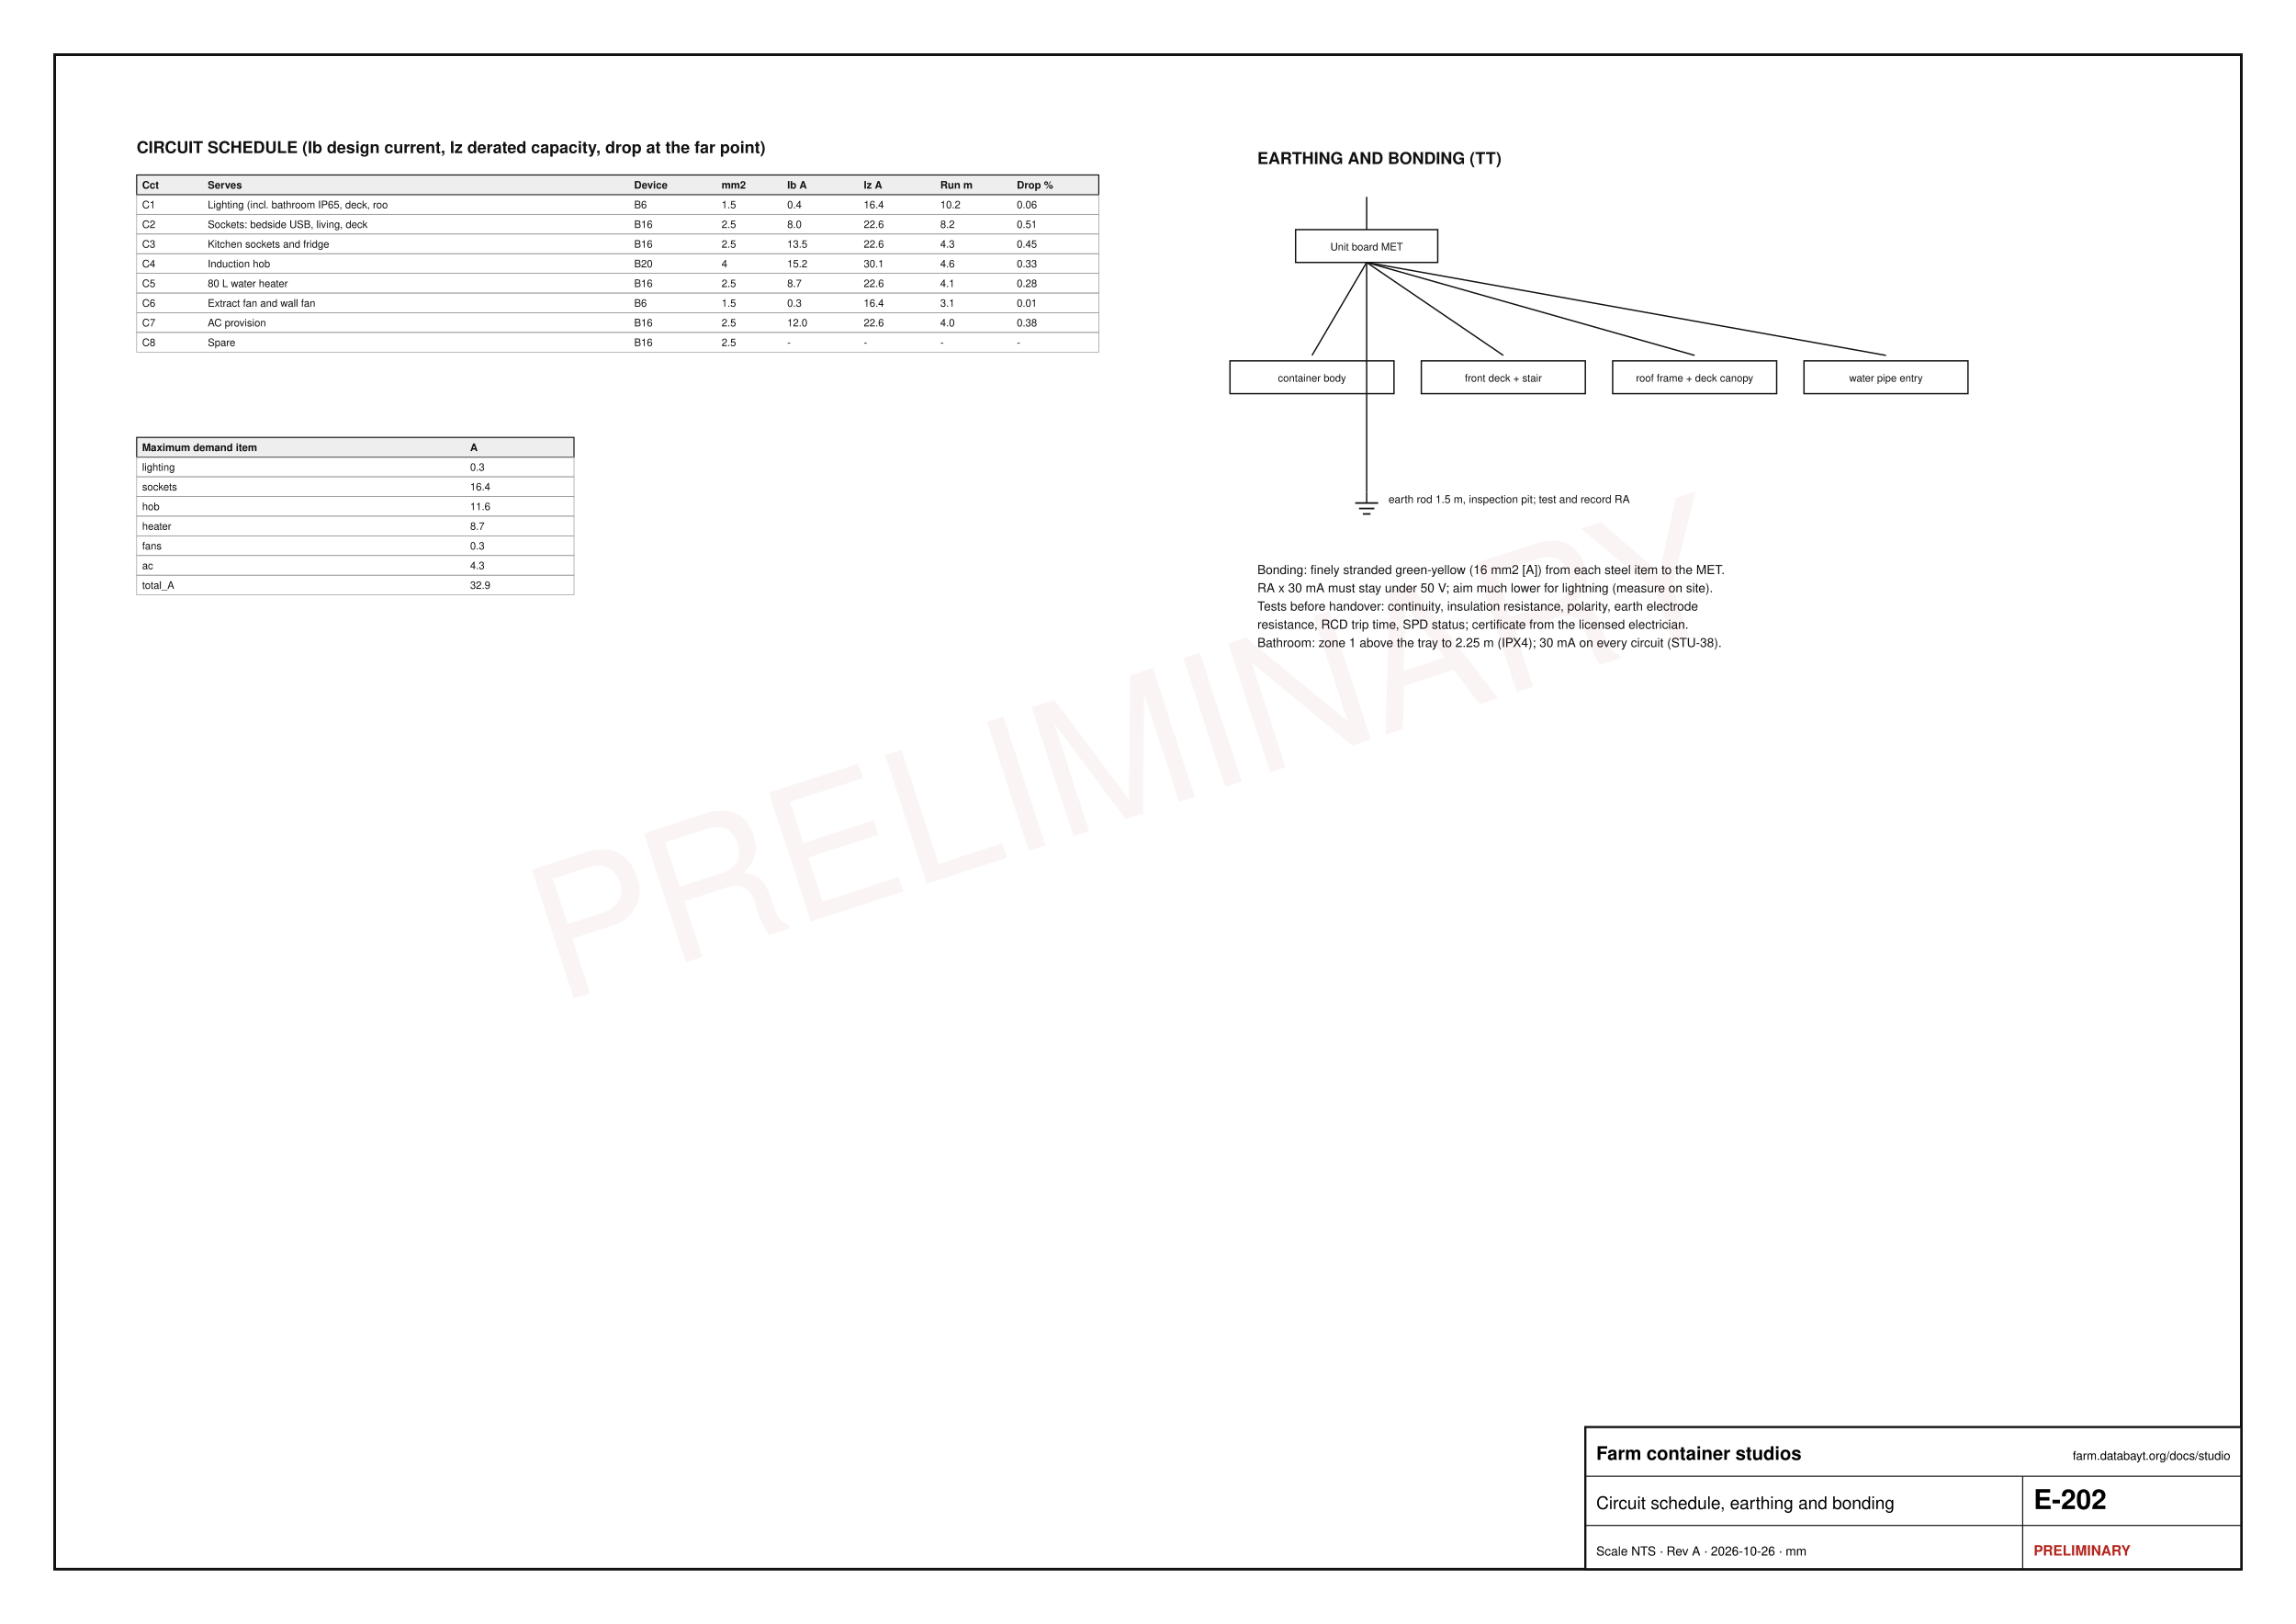
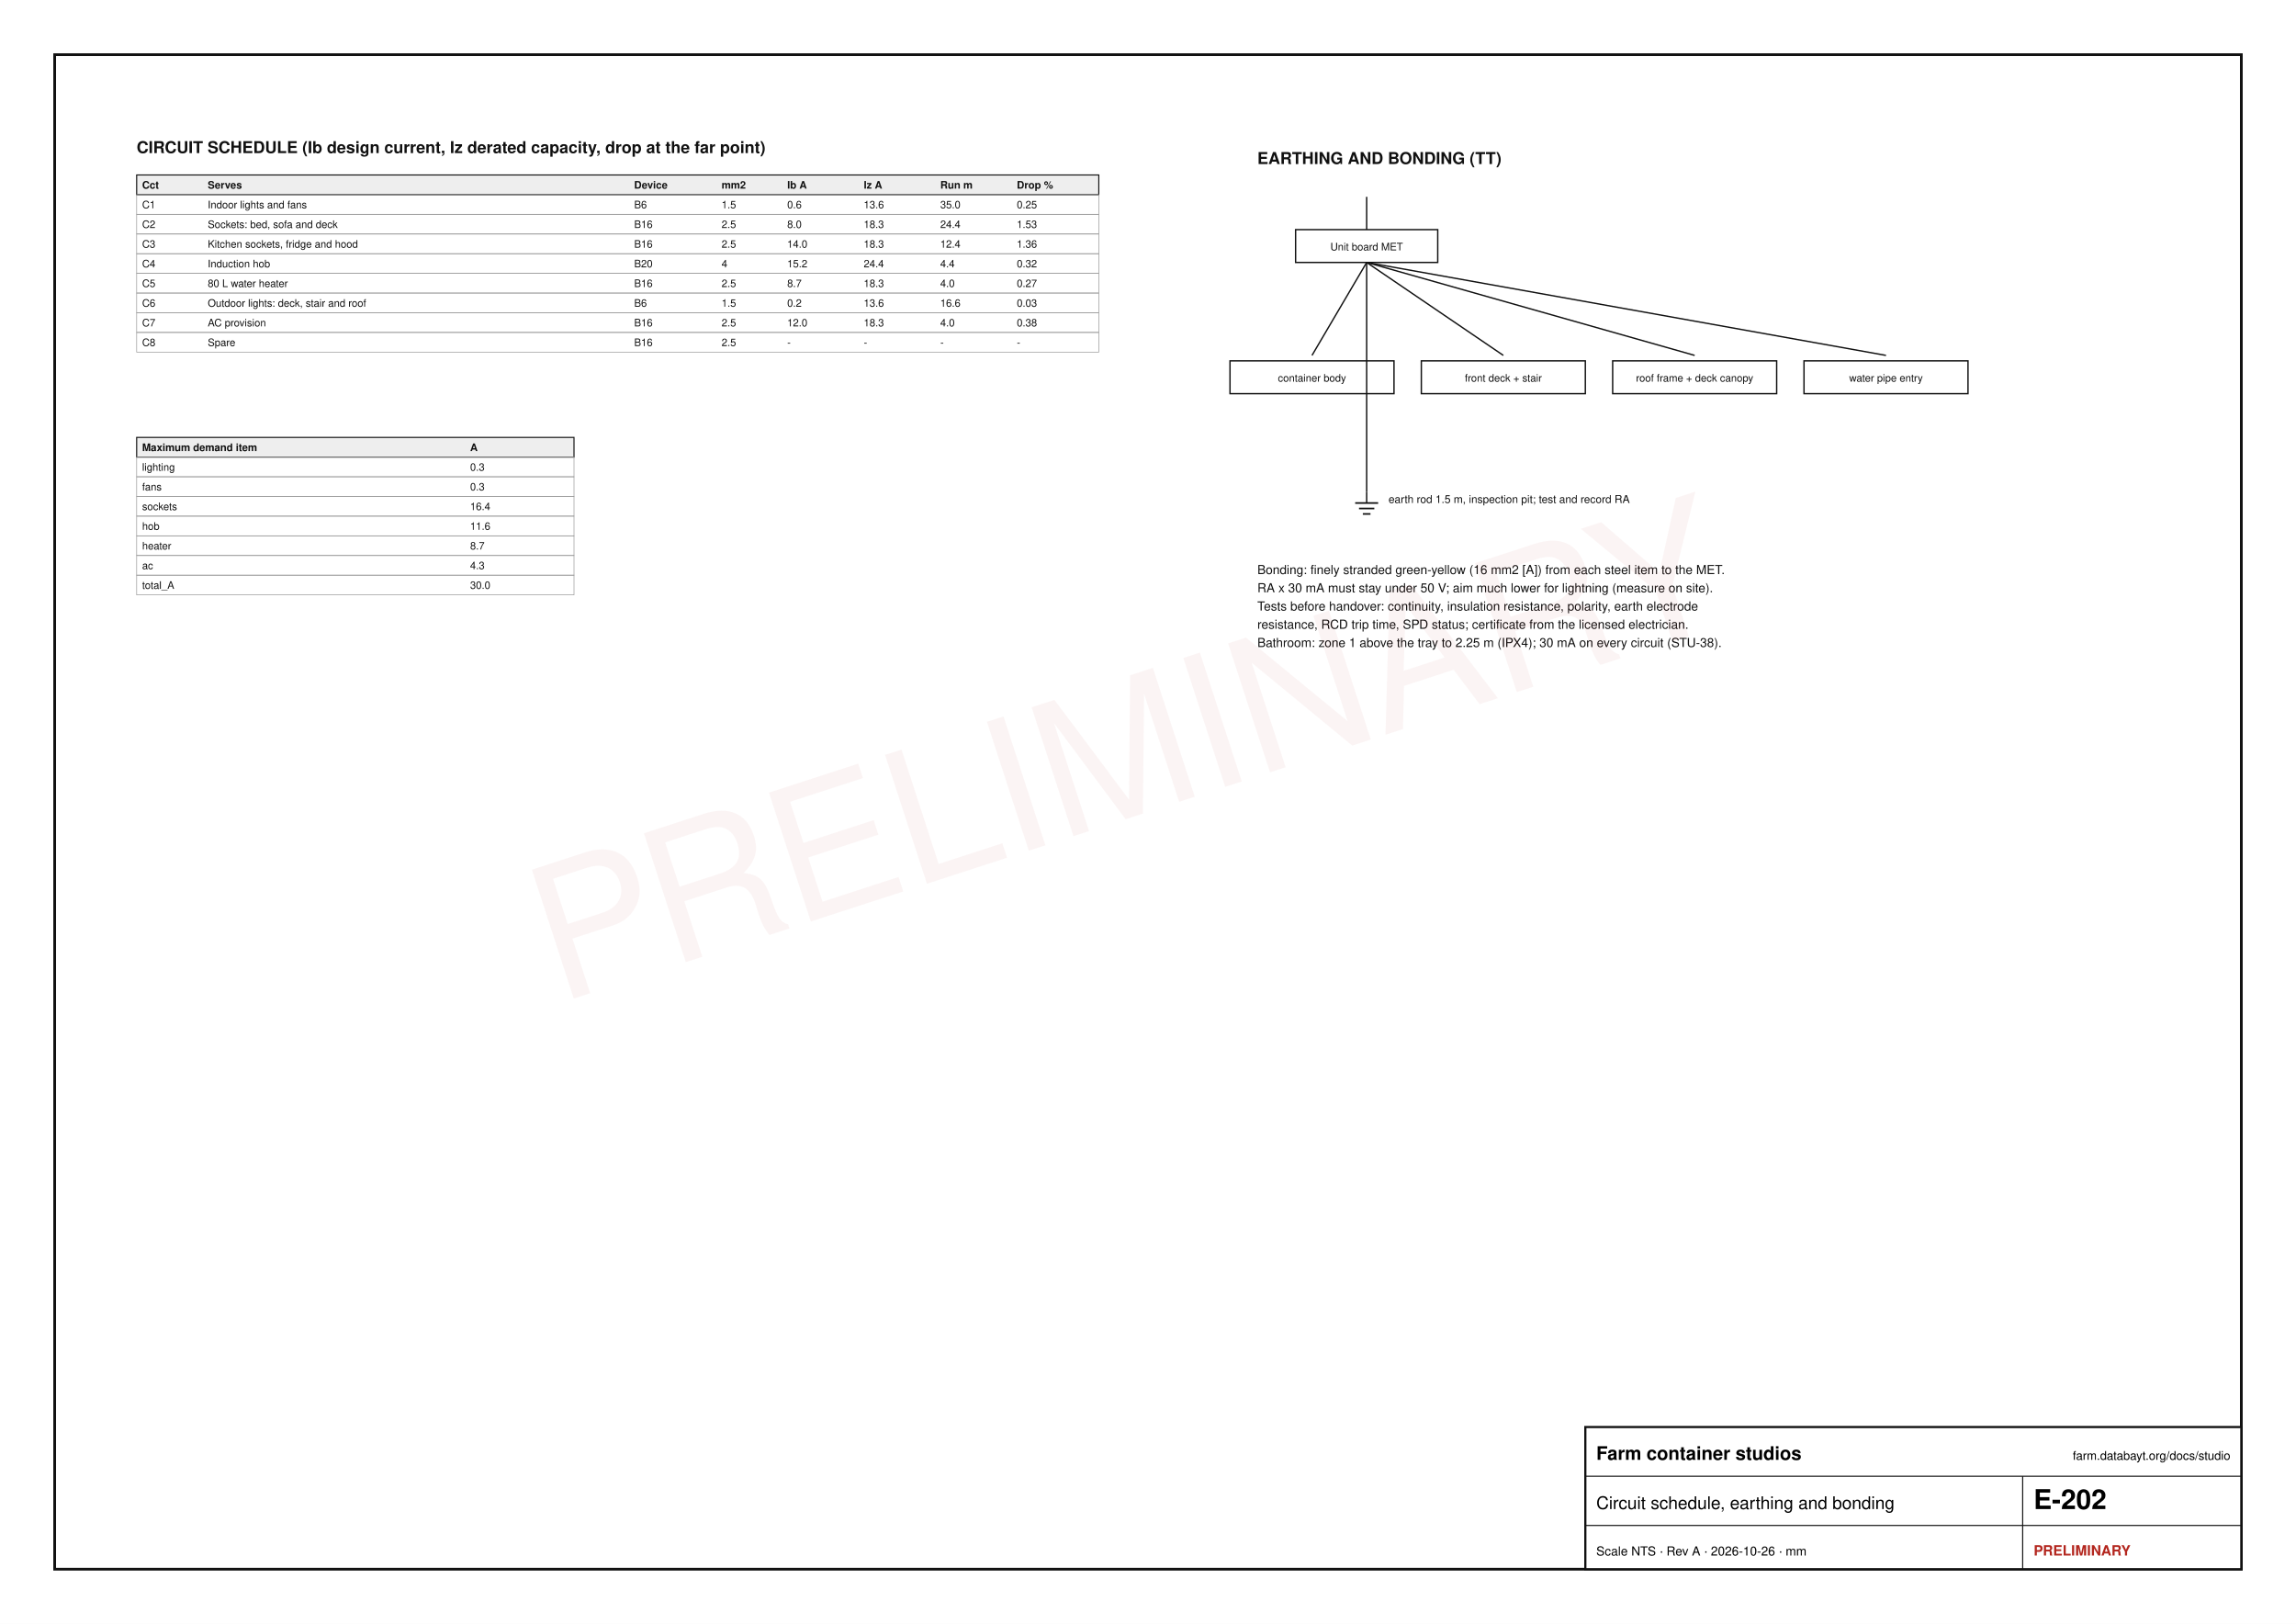
<svg xmlns="http://www.w3.org/2000/svg" width="420mm" height="297mm" viewBox="0 0 420 297" font-family="Helvetica, Arial, sans-serif">
  <rect x="0" y="0" width="420" height="297" fill="#fff" />
  <rect x="10" y="10" width="400" height="277" fill="none" stroke="#111" stroke-width="0.5" />
  <text x="25" y="28" font-size="3" text-anchor="start" font-weight="bold" fill="#111">CIRCUIT SCHEDULE (Ib design current, Iz derated capacity, drop at the far point)</text>
  <rect x="25" y="32" width="176" height="3.6" fill="#eee" stroke="#111" stroke-width="0.2" />
  <text x="26" y="34.5" font-size="1.9" text-anchor="start" font-weight="bold" fill="#111">Cct</text>
  <text x="38" y="34.5" font-size="1.9" text-anchor="start" font-weight="bold" fill="#111">Serves</text>
  <text x="116" y="34.5" font-size="1.9" text-anchor="start" font-weight="bold" fill="#111">Device</text>
  <text x="132" y="34.5" font-size="1.9" text-anchor="start" font-weight="bold" fill="#111">mm2</text>
  <text x="144" y="34.5" font-size="1.9" text-anchor="start" font-weight="bold" fill="#111">Ib A</text>
  <text x="158" y="34.5" font-size="1.9" text-anchor="start" font-weight="bold" fill="#111">Iz A</text>
  <text x="172" y="34.5" font-size="1.9" text-anchor="start" font-weight="bold" fill="#111">Run m</text>
  <text x="186" y="34.5" font-size="1.9" text-anchor="start" font-weight="bold" fill="#111">Drop %</text>
  <rect x="25" y="35.6" width="176" height="3.6" fill="none" stroke="#999" stroke-width="0.12" />
  <text x="26" y="38.1" font-size="1.9" text-anchor="start" font-weight="normal" fill="#111">C1</text>
-   <text x="38" y="38.1" font-size="1.9" text-anchor="start" font-weight="normal" fill="#111">Lighting (incl. bathroom IP65, deck, roo</text>
+   <text x="38" y="38.1" font-size="1.9" text-anchor="start" font-weight="normal" fill="#111">Indoor lights and fans</text>
  <text x="116" y="38.1" font-size="1.9" text-anchor="start" font-weight="normal" fill="#111">B6</text>
  <text x="132" y="38.1" font-size="1.9" text-anchor="start" font-weight="normal" fill="#111">1.5</text>
-   <text x="144" y="38.1" font-size="1.9" text-anchor="start" font-weight="normal" fill="#111">0.4</text>
-   <text x="158" y="38.1" font-size="1.9" text-anchor="start" font-weight="normal" fill="#111">16.4</text>
-   <text x="172" y="38.1" font-size="1.9" text-anchor="start" font-weight="normal" fill="#111">10.2</text>
-   <text x="186" y="38.1" font-size="1.9" text-anchor="start" font-weight="normal" fill="#111">0.06</text>
+   <text x="144" y="38.1" font-size="1.9" text-anchor="start" font-weight="normal" fill="#111">0.6</text>
+   <text x="158" y="38.1" font-size="1.9" text-anchor="start" font-weight="normal" fill="#111">13.6</text>
+   <text x="172" y="38.1" font-size="1.9" text-anchor="start" font-weight="normal" fill="#111">35.0</text>
+   <text x="186" y="38.1" font-size="1.9" text-anchor="start" font-weight="normal" fill="#111">0.25</text>
  <rect x="25" y="39.2" width="176" height="3.6" fill="none" stroke="#999" stroke-width="0.12" />
  <text x="26" y="41.7" font-size="1.9" text-anchor="start" font-weight="normal" fill="#111">C2</text>
-   <text x="38" y="41.7" font-size="1.9" text-anchor="start" font-weight="normal" fill="#111">Sockets: bedside USB, living, deck</text>
+   <text x="38" y="41.7" font-size="1.9" text-anchor="start" font-weight="normal" fill="#111">Sockets: bed, sofa and deck</text>
  <text x="116" y="41.7" font-size="1.9" text-anchor="start" font-weight="normal" fill="#111">B16</text>
  <text x="132" y="41.7" font-size="1.9" text-anchor="start" font-weight="normal" fill="#111">2.5</text>
  <text x="144" y="41.7" font-size="1.9" text-anchor="start" font-weight="normal" fill="#111">8.0</text>
-   <text x="158" y="41.7" font-size="1.9" text-anchor="start" font-weight="normal" fill="#111">22.6</text>
-   <text x="172" y="41.7" font-size="1.9" text-anchor="start" font-weight="normal" fill="#111">8.2</text>
-   <text x="186" y="41.7" font-size="1.9" text-anchor="start" font-weight="normal" fill="#111">0.51</text>
+   <text x="158" y="41.7" font-size="1.9" text-anchor="start" font-weight="normal" fill="#111">18.3</text>
+   <text x="172" y="41.7" font-size="1.9" text-anchor="start" font-weight="normal" fill="#111">24.4</text>
+   <text x="186" y="41.7" font-size="1.9" text-anchor="start" font-weight="normal" fill="#111">1.53</text>
  <rect x="25" y="42.8" width="176" height="3.6" fill="none" stroke="#999" stroke-width="0.12" />
  <text x="26" y="45.3" font-size="1.9" text-anchor="start" font-weight="normal" fill="#111">C3</text>
-   <text x="38" y="45.3" font-size="1.9" text-anchor="start" font-weight="normal" fill="#111">Kitchen sockets and fridge</text>
+   <text x="38" y="45.3" font-size="1.9" text-anchor="start" font-weight="normal" fill="#111">Kitchen sockets, fridge and hood</text>
  <text x="116" y="45.3" font-size="1.9" text-anchor="start" font-weight="normal" fill="#111">B16</text>
  <text x="132" y="45.3" font-size="1.9" text-anchor="start" font-weight="normal" fill="#111">2.5</text>
-   <text x="144" y="45.3" font-size="1.9" text-anchor="start" font-weight="normal" fill="#111">13.5</text>
-   <text x="158" y="45.3" font-size="1.9" text-anchor="start" font-weight="normal" fill="#111">22.6</text>
-   <text x="172" y="45.3" font-size="1.9" text-anchor="start" font-weight="normal" fill="#111">4.3</text>
-   <text x="186" y="45.3" font-size="1.9" text-anchor="start" font-weight="normal" fill="#111">0.45</text>
+   <text x="144" y="45.3" font-size="1.9" text-anchor="start" font-weight="normal" fill="#111">14.0</text>
+   <text x="158" y="45.3" font-size="1.9" text-anchor="start" font-weight="normal" fill="#111">18.3</text>
+   <text x="172" y="45.3" font-size="1.9" text-anchor="start" font-weight="normal" fill="#111">12.4</text>
+   <text x="186" y="45.3" font-size="1.9" text-anchor="start" font-weight="normal" fill="#111">1.36</text>
  <rect x="25" y="46.4" width="176" height="3.6" fill="none" stroke="#999" stroke-width="0.12" />
  <text x="26" y="48.9" font-size="1.9" text-anchor="start" font-weight="normal" fill="#111">C4</text>
  <text x="38" y="48.9" font-size="1.9" text-anchor="start" font-weight="normal" fill="#111">Induction hob</text>
  <text x="116" y="48.9" font-size="1.9" text-anchor="start" font-weight="normal" fill="#111">B20</text>
  <text x="132" y="48.9" font-size="1.9" text-anchor="start" font-weight="normal" fill="#111">4</text>
  <text x="144" y="48.9" font-size="1.9" text-anchor="start" font-weight="normal" fill="#111">15.2</text>
-   <text x="158" y="48.9" font-size="1.9" text-anchor="start" font-weight="normal" fill="#111">30.1</text>
-   <text x="172" y="48.9" font-size="1.9" text-anchor="start" font-weight="normal" fill="#111">4.6</text>
-   <text x="186" y="48.9" font-size="1.9" text-anchor="start" font-weight="normal" fill="#111">0.33</text>
+   <text x="158" y="48.9" font-size="1.9" text-anchor="start" font-weight="normal" fill="#111">24.4</text>
+   <text x="172" y="48.9" font-size="1.9" text-anchor="start" font-weight="normal" fill="#111">4.4</text>
+   <text x="186" y="48.9" font-size="1.9" text-anchor="start" font-weight="normal" fill="#111">0.32</text>
  <rect x="25" y="50" width="176" height="3.6" fill="none" stroke="#999" stroke-width="0.12" />
  <text x="26" y="52.5" font-size="1.9" text-anchor="start" font-weight="normal" fill="#111">C5</text>
  <text x="38" y="52.5" font-size="1.9" text-anchor="start" font-weight="normal" fill="#111">80 L water heater</text>
  <text x="116" y="52.5" font-size="1.9" text-anchor="start" font-weight="normal" fill="#111">B16</text>
  <text x="132" y="52.5" font-size="1.9" text-anchor="start" font-weight="normal" fill="#111">2.5</text>
  <text x="144" y="52.5" font-size="1.9" text-anchor="start" font-weight="normal" fill="#111">8.7</text>
-   <text x="158" y="52.5" font-size="1.9" text-anchor="start" font-weight="normal" fill="#111">22.6</text>
-   <text x="172" y="52.5" font-size="1.9" text-anchor="start" font-weight="normal" fill="#111">4.1</text>
-   <text x="186" y="52.5" font-size="1.9" text-anchor="start" font-weight="normal" fill="#111">0.28</text>
+   <text x="158" y="52.5" font-size="1.9" text-anchor="start" font-weight="normal" fill="#111">18.3</text>
+   <text x="172" y="52.5" font-size="1.9" text-anchor="start" font-weight="normal" fill="#111">4.0</text>
+   <text x="186" y="52.5" font-size="1.9" text-anchor="start" font-weight="normal" fill="#111">0.27</text>
  <rect x="25" y="53.6" width="176" height="3.6" fill="none" stroke="#999" stroke-width="0.12" />
  <text x="26" y="56.1" font-size="1.9" text-anchor="start" font-weight="normal" fill="#111">C6</text>
-   <text x="38" y="56.1" font-size="1.9" text-anchor="start" font-weight="normal" fill="#111">Extract fan and wall fan</text>
+   <text x="38" y="56.1" font-size="1.9" text-anchor="start" font-weight="normal" fill="#111">Outdoor lights: deck, stair and roof</text>
  <text x="116" y="56.1" font-size="1.9" text-anchor="start" font-weight="normal" fill="#111">B6</text>
  <text x="132" y="56.1" font-size="1.9" text-anchor="start" font-weight="normal" fill="#111">1.5</text>
-   <text x="144" y="56.1" font-size="1.9" text-anchor="start" font-weight="normal" fill="#111">0.3</text>
-   <text x="158" y="56.1" font-size="1.9" text-anchor="start" font-weight="normal" fill="#111">16.4</text>
-   <text x="172" y="56.1" font-size="1.9" text-anchor="start" font-weight="normal" fill="#111">3.1</text>
-   <text x="186" y="56.1" font-size="1.9" text-anchor="start" font-weight="normal" fill="#111">0.01</text>
+   <text x="144" y="56.1" font-size="1.9" text-anchor="start" font-weight="normal" fill="#111">0.2</text>
+   <text x="158" y="56.1" font-size="1.9" text-anchor="start" font-weight="normal" fill="#111">13.6</text>
+   <text x="172" y="56.1" font-size="1.9" text-anchor="start" font-weight="normal" fill="#111">16.6</text>
+   <text x="186" y="56.1" font-size="1.9" text-anchor="start" font-weight="normal" fill="#111">0.03</text>
  <rect x="25" y="57.2" width="176" height="3.6" fill="none" stroke="#999" stroke-width="0.12" />
  <text x="26" y="59.7" font-size="1.9" text-anchor="start" font-weight="normal" fill="#111">C7</text>
  <text x="38" y="59.7" font-size="1.9" text-anchor="start" font-weight="normal" fill="#111">AC provision</text>
  <text x="116" y="59.7" font-size="1.9" text-anchor="start" font-weight="normal" fill="#111">B16</text>
  <text x="132" y="59.7" font-size="1.9" text-anchor="start" font-weight="normal" fill="#111">2.5</text>
  <text x="144" y="59.7" font-size="1.9" text-anchor="start" font-weight="normal" fill="#111">12.0</text>
-   <text x="158" y="59.7" font-size="1.9" text-anchor="start" font-weight="normal" fill="#111">22.6</text>
+   <text x="158" y="59.7" font-size="1.9" text-anchor="start" font-weight="normal" fill="#111">18.3</text>
  <text x="172" y="59.7" font-size="1.9" text-anchor="start" font-weight="normal" fill="#111">4.0</text>
  <text x="186" y="59.7" font-size="1.9" text-anchor="start" font-weight="normal" fill="#111">0.38</text>
  <rect x="25" y="60.8" width="176" height="3.6" fill="none" stroke="#999" stroke-width="0.12" />
  <text x="26" y="63.3" font-size="1.9" text-anchor="start" font-weight="normal" fill="#111">C8</text>
  <text x="38" y="63.3" font-size="1.9" text-anchor="start" font-weight="normal" fill="#111">Spare</text>
  <text x="116" y="63.3" font-size="1.9" text-anchor="start" font-weight="normal" fill="#111">B16</text>
  <text x="132" y="63.3" font-size="1.9" text-anchor="start" font-weight="normal" fill="#111">2.5</text>
  <text x="144" y="63.3" font-size="1.9" text-anchor="start" font-weight="normal" fill="#111">-</text>
  <text x="158" y="63.3" font-size="1.9" text-anchor="start" font-weight="normal" fill="#111">-</text>
  <text x="172" y="63.3" font-size="1.9" text-anchor="start" font-weight="normal" fill="#111">-</text>
  <text x="186" y="63.3" font-size="1.9" text-anchor="start" font-weight="normal" fill="#111">-</text>
  <rect x="25" y="80" width="80" height="3.6" fill="#eee" stroke="#111" stroke-width="0.2" />
  <text x="26" y="82.5" font-size="1.9" text-anchor="start" font-weight="bold" fill="#111">Maximum demand item</text>
  <text x="86" y="82.5" font-size="1.9" text-anchor="start" font-weight="bold" fill="#111">A</text>
  <rect x="25" y="83.6" width="80" height="3.6" fill="none" stroke="#999" stroke-width="0.12" />
  <text x="26" y="86.1" font-size="1.9" text-anchor="start" font-weight="normal" fill="#111">lighting</text>
  <text x="86" y="86.1" font-size="1.9" text-anchor="start" font-weight="normal" fill="#111">0.3</text>
  <rect x="25" y="87.2" width="80" height="3.6" fill="none" stroke="#999" stroke-width="0.12" />
-   <text x="26" y="89.7" font-size="1.9" text-anchor="start" font-weight="normal" fill="#111">sockets</text>
-   <text x="86" y="89.7" font-size="1.9" text-anchor="start" font-weight="normal" fill="#111">16.4</text>
+   <text x="26" y="89.7" font-size="1.9" text-anchor="start" font-weight="normal" fill="#111">fans</text>
+   <text x="86" y="89.7" font-size="1.9" text-anchor="start" font-weight="normal" fill="#111">0.3</text>
  <rect x="25" y="90.8" width="80" height="3.6" fill="none" stroke="#999" stroke-width="0.12" />
-   <text x="26" y="93.3" font-size="1.9" text-anchor="start" font-weight="normal" fill="#111">hob</text>
-   <text x="86" y="93.3" font-size="1.9" text-anchor="start" font-weight="normal" fill="#111">11.6</text>
+   <text x="26" y="93.3" font-size="1.9" text-anchor="start" font-weight="normal" fill="#111">sockets</text>
+   <text x="86" y="93.3" font-size="1.9" text-anchor="start" font-weight="normal" fill="#111">16.4</text>
  <rect x="25" y="94.4" width="80" height="3.6" fill="none" stroke="#999" stroke-width="0.12" />
-   <text x="26" y="96.9" font-size="1.9" text-anchor="start" font-weight="normal" fill="#111">heater</text>
-   <text x="86" y="96.9" font-size="1.9" text-anchor="start" font-weight="normal" fill="#111">8.7</text>
+   <text x="26" y="96.9" font-size="1.9" text-anchor="start" font-weight="normal" fill="#111">hob</text>
+   <text x="86" y="96.9" font-size="1.9" text-anchor="start" font-weight="normal" fill="#111">11.6</text>
  <rect x="25" y="98" width="80" height="3.6" fill="none" stroke="#999" stroke-width="0.12" />
-   <text x="26" y="100.5" font-size="1.9" text-anchor="start" font-weight="normal" fill="#111">fans</text>
-   <text x="86" y="100.5" font-size="1.9" text-anchor="start" font-weight="normal" fill="#111">0.3</text>
+   <text x="26" y="100.5" font-size="1.9" text-anchor="start" font-weight="normal" fill="#111">heater</text>
+   <text x="86" y="100.5" font-size="1.9" text-anchor="start" font-weight="normal" fill="#111">8.7</text>
  <rect x="25" y="101.6" width="80" height="3.6" fill="none" stroke="#999" stroke-width="0.12" />
  <text x="26" y="104.1" font-size="1.9" text-anchor="start" font-weight="normal" fill="#111">ac</text>
  <text x="86" y="104.1" font-size="1.9" text-anchor="start" font-weight="normal" fill="#111">4.3</text>
  <rect x="25" y="105.2" width="80" height="3.6" fill="none" stroke="#999" stroke-width="0.12" />
  <text x="26" y="107.7" font-size="1.9" text-anchor="start" font-weight="normal" fill="#111">total_A</text>
-   <text x="86" y="107.7" font-size="1.9" text-anchor="start" font-weight="normal" fill="#111">32.9</text>
+   <text x="86" y="107.7" font-size="1.9" text-anchor="start" font-weight="normal" fill="#111">30.0</text>
  <text x="230" y="30" font-size="3" text-anchor="start" font-weight="bold" fill="#111">EARTHING AND BONDING (TT)</text>
  <rect x="237" y="42" width="26" height="6" fill="#fff" stroke="#111" stroke-width="0.25" />
  <text x="250" y="45.8" font-size="1.9" text-anchor="middle" font-weight="normal" fill="#111">Unit board MET</text>
  <line x1="250" y1="48" x2="240" y2="65" stroke="#111" stroke-width="0.25" />
  <rect x="225" y="66" width="30" height="6" fill="#fff" stroke="#111" stroke-width="0.25" />
  <text x="240" y="69.8" font-size="1.9" text-anchor="middle" font-weight="normal" fill="#111">container body</text>
  <line x1="250" y1="48" x2="275" y2="65" stroke="#111" stroke-width="0.25" />
  <rect x="260" y="66" width="30" height="6" fill="#fff" stroke="#111" stroke-width="0.25" />
  <text x="275" y="69.8" font-size="1.9" text-anchor="middle" font-weight="normal" fill="#111">front deck + stair</text>
  <line x1="250" y1="48" x2="310" y2="65" stroke="#111" stroke-width="0.25" />
  <rect x="295" y="66" width="30" height="6" fill="#fff" stroke="#111" stroke-width="0.25" />
  <text x="310" y="69.8" font-size="1.9" text-anchor="middle" font-weight="normal" fill="#111">roof frame + deck canopy</text>
  <line x1="250" y1="48" x2="345" y2="65" stroke="#111" stroke-width="0.25" />
  <rect x="330" y="66" width="30" height="6" fill="#fff" stroke="#111" stroke-width="0.25" />
  <text x="345" y="69.8" font-size="1.9" text-anchor="middle" font-weight="normal" fill="#111">water pipe entry</text>
  <line x1="250" y1="42" x2="250" y2="36" stroke="#111" stroke-width="0.25" />
  <line x1="250" y1="48" x2="250" y2="90" stroke="#111" stroke-width="0.25" />
  <line x1="250" y1="90" x2="250" y2="92" stroke="#111" stroke-width="0.25" />
  <line x1="247.9" y1="92" x2="252.1" y2="92" stroke="#111" stroke-width="0.3" />
  <line x1="248.6" y1="93" x2="251.4" y2="93" stroke="#111" stroke-width="0.3" />
  <line x1="249.3" y1="94" x2="250.7" y2="94" stroke="#111" stroke-width="0.3" />
  <text x="254" y="92" font-size="2" text-anchor="start" font-weight="normal" fill="#111">earth rod 1.5 m, inspection pit; test and record RA</text>
  <text x="230" y="105" font-size="2.3" text-anchor="start" font-weight="normal" fill="#111">Bonding: finely stranded green-yellow (16 mm2 [A]) from each steel item to the MET.</text>
  <text x="230" y="108.33" font-size="2.3" text-anchor="start" font-weight="normal" fill="#111">RA x 30 mA must stay under 50 V; aim much lower for lightning (measure on site).</text>
  <text x="230" y="111.67" font-size="2.3" text-anchor="start" font-weight="normal" fill="#111">Tests before handover: continuity, insulation resistance, polarity, earth electrode</text>
  <text x="230" y="115" font-size="2.3" text-anchor="start" font-weight="normal" fill="#111">resistance, RCD trip time, SPD status; certificate from the licensed electrician.</text>
  <text x="230" y="118.34" font-size="2.3" text-anchor="start" font-weight="normal" fill="#111">Bathroom: zone 1 above the tray to 2.25 m (IPX4); 30 mA on every circuit (STU-38).</text>
  <rect x="290" y="261" width="120" height="26" fill="#fff" stroke="#111" stroke-width="0.4" />
  <line x1="290" y1="270" x2="410" y2="270" stroke="#111" stroke-width="0.2" />
  <line x1="290" y1="279" x2="410" y2="279" stroke="#111" stroke-width="0.2" />
  <line x1="370" y1="270" x2="370" y2="287" stroke="#111" stroke-width="0.2" />
  <text x="292" y="267" font-size="3.4" font-weight="bold">Farm container studios</text>
  <text x="408" y="267" font-size="2.2" text-anchor="end">farm.databayt.org/docs/studio</text>
  <text x="292" y="276" font-size="3.2">Circuit schedule, earthing and bonding</text>
  <text x="372" y="276" font-size="5" font-weight="bold">E-202</text>
  <text x="292" y="284.5" font-size="2.3">Scale NTS · Rev A · 2026-10-26 · mm</text>
  <text x="372" y="284.5" font-size="2.6" font-weight="bold" fill="#b3261e">PRELIMINARY</text>
  <text x="210.0" y="148.5" font-size="34" fill="#b3261e" fill-opacity="0.05" text-anchor="middle" transform="rotate(-18 210.0 148.5)">PRELIMINARY</text>
</svg>
